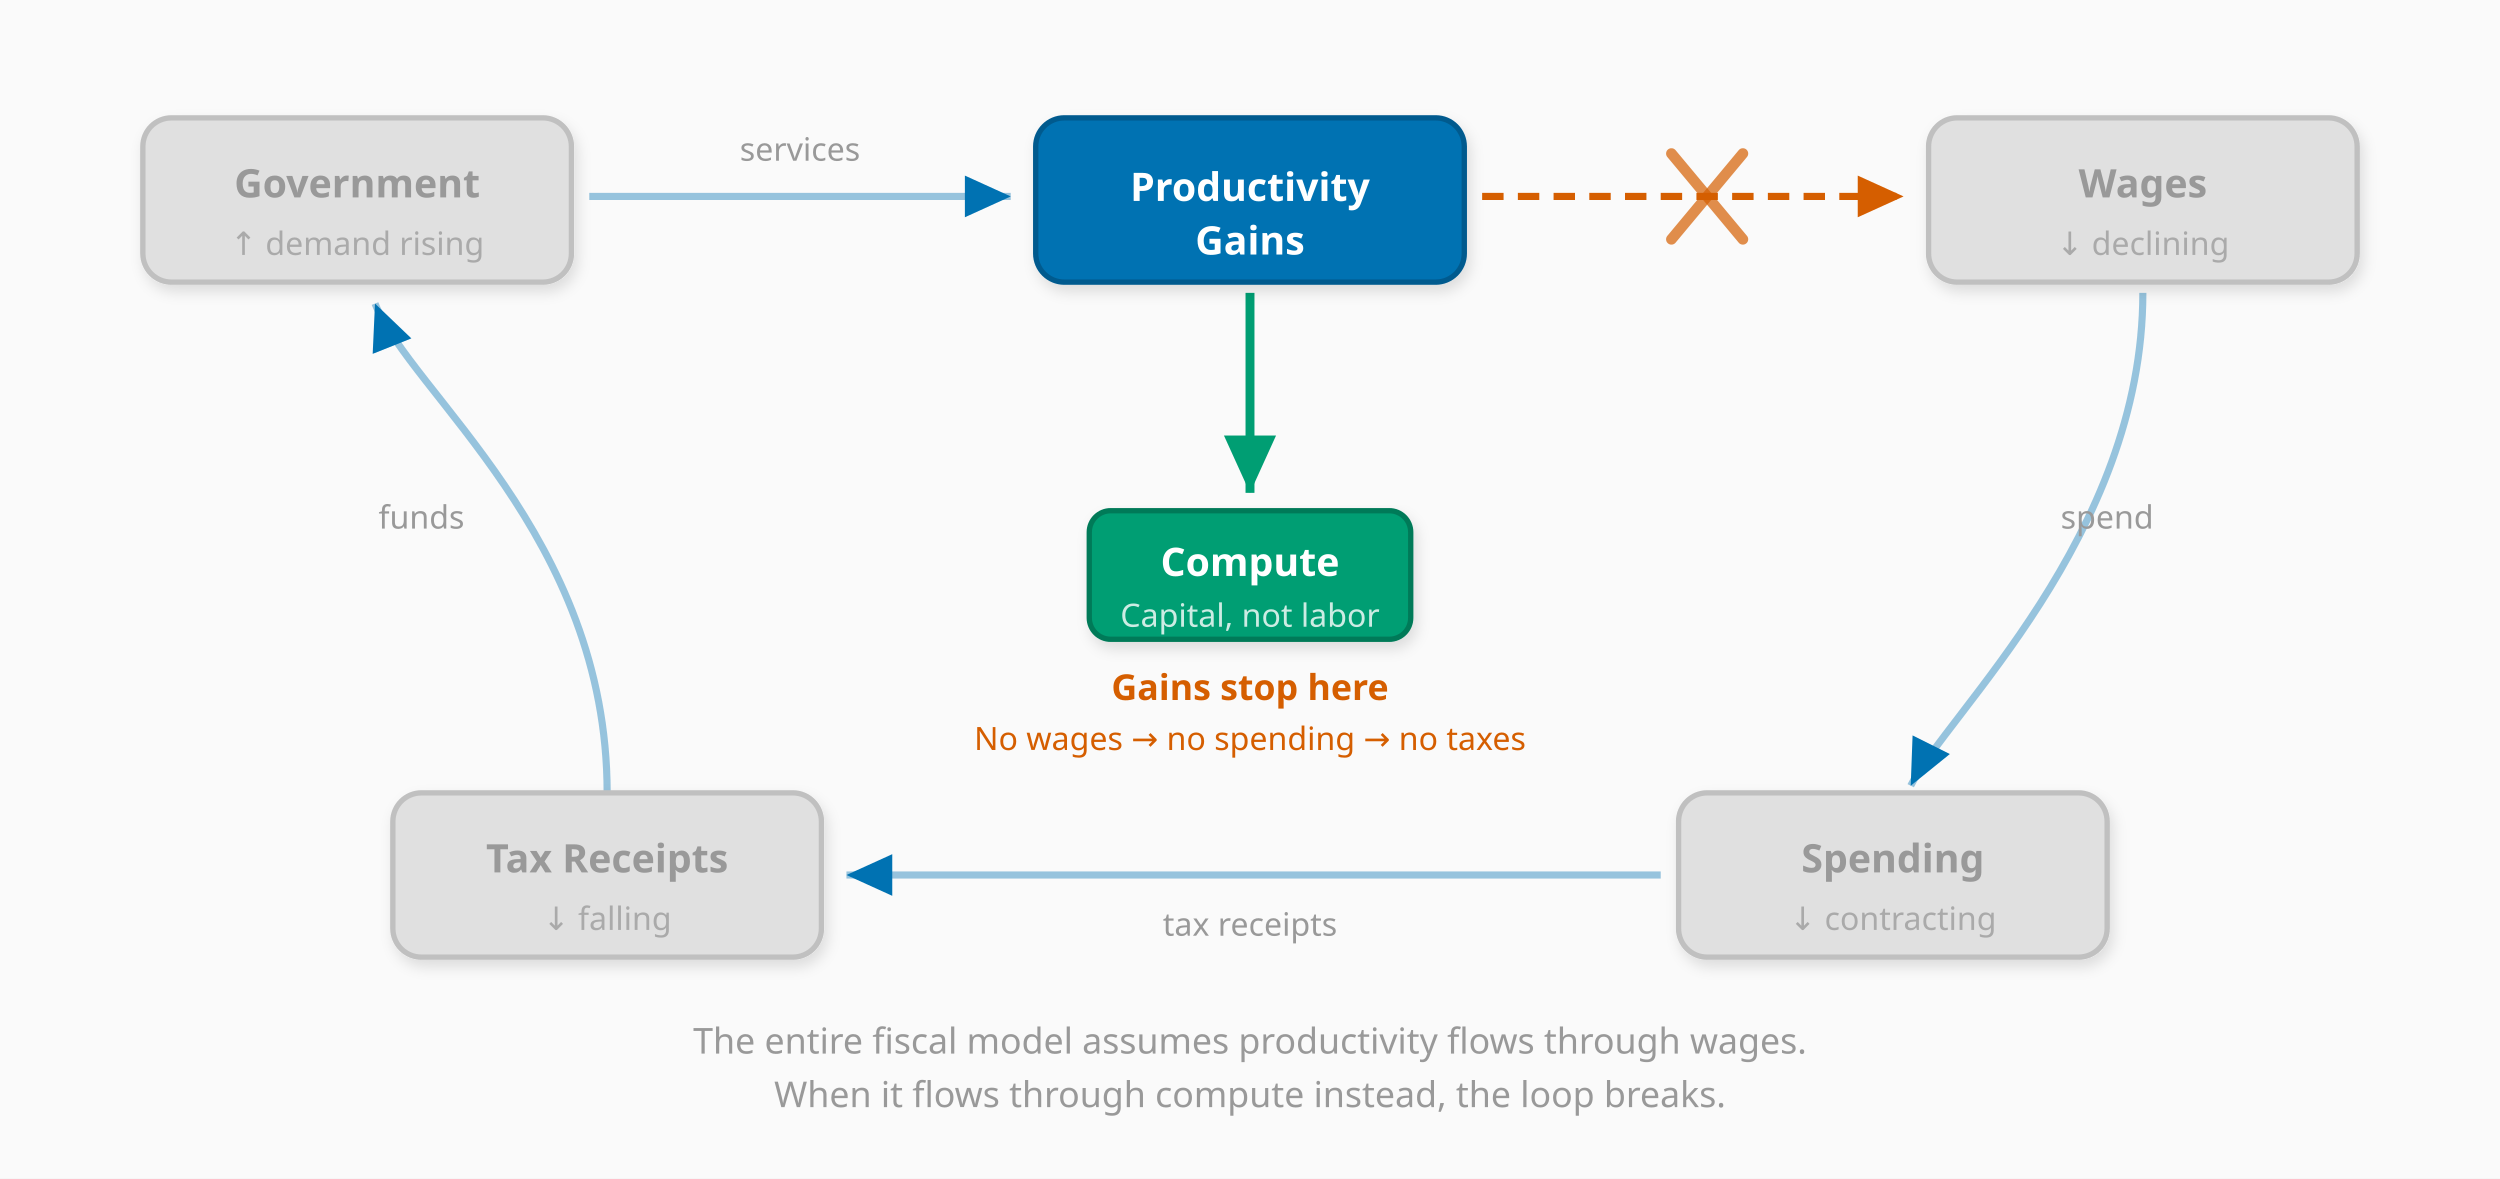
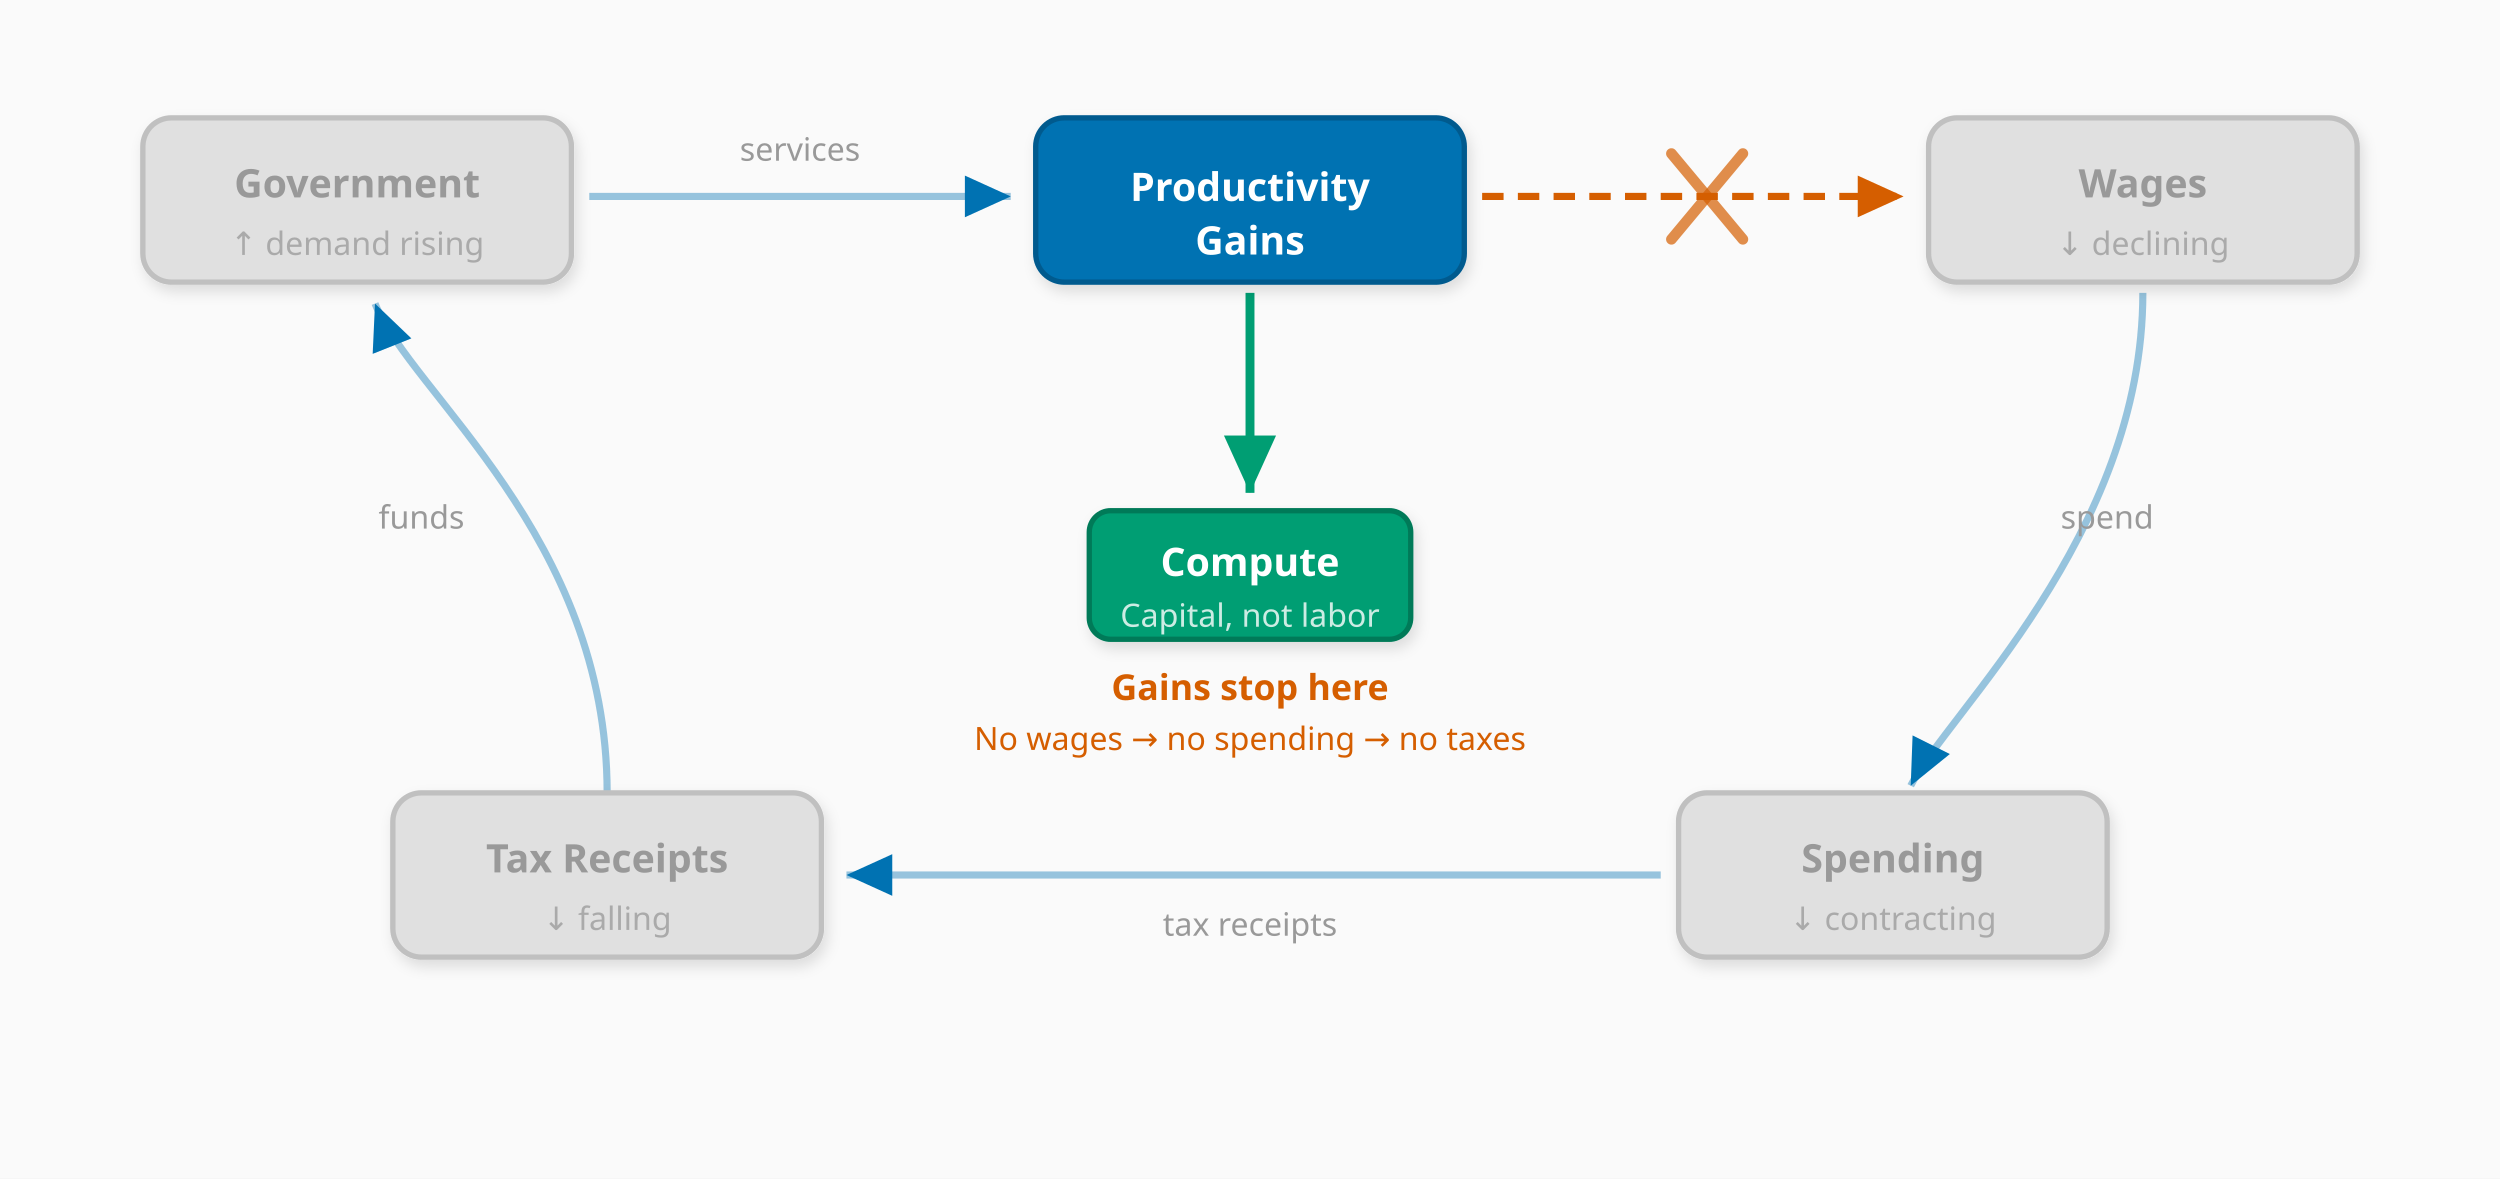
<svg xmlns="http://www.w3.org/2000/svg" viewBox="0 0 700 330" role="img" aria-labelledby="flow-title flow-desc">
  <defs>
    <filter id="shadow" x="-10%" y="-10%" width="130%" height="130%">
      <feGaussianBlur in="SourceAlpha" stdDeviation="2" result="blur" />
      <feOffset in="blur" dx="1" dy="2" result="offsetBlur" />
      <feFlood flood-color="#000" flood-opacity="0.12" result="color" />
      <feComposite in="color" in2="offsetBlur" operator="in" result="shadow" />
      <feMerge>
        <feMergeNode in="shadow" />
        <feMergeNode in="SourceGraphic" />
      </feMerge>
    </filter>
    <marker id="flow-arrow" viewBox="0 0 12 12" refX="11" refY="6" markerWidth="7" markerHeight="7" orient="auto">
      <path d="M 0 1 L 11 6 L 0 11 Z" fill="#0072B2" />
    </marker>
    <marker id="break-arrow" viewBox="0 0 12 12" refX="11" refY="6" markerWidth="7" markerHeight="7" orient="auto">
      <path d="M 0 1 L 11 6 L 0 11 Z" fill="#D55E00" />
    </marker>
    <marker id="bypass-arrow" viewBox="0 0 12 12" refX="11" refY="6" markerWidth="7" markerHeight="7" orient="auto">
      <path d="M 0 1 L 11 6 L 0 11 Z" fill="#009E73" />
    </marker>
    <style>
      .title   { font: bold 16px sans-serif; fill: #222; text-anchor: middle; }
      .label   { font: bold 11px sans-serif; fill: #fff; text-anchor: middle; dominant-baseline: central; }
      .sub     { font: 9px sans-serif; fill: rgba(255,255,255,0.8); text-anchor: middle; dominant-baseline: central; }
      .gray-label { font: bold 11px sans-serif; fill: #999; text-anchor: middle; dominant-baseline: central; }
      .gray-sub   { font: 9px sans-serif; fill: #aaa; text-anchor: middle; dominant-baseline: central; }
      .edge    { font: 9px sans-serif; fill: #999; text-anchor: middle; }
      .ann     { font: bold 10px sans-serif; fill: #D55E00; text-anchor: middle; }
      .footer  { font: 10px sans-serif; fill: #999; text-anchor: middle; }
    </style>
  </defs>
  <rect width="700" height="330" fill="#fafafa" />
  <line x1="165" y1="55" x2="283" y2="55" stroke="#0072B2" stroke-width="2" marker-end="url(#flow-arrow)" stroke-opacity="0.4" />
  <text x="224" y="45" class="edge">services</text>
  <line x1="415" y1="55" x2="533" y2="55" stroke="#D55E00" stroke-width="2" stroke-dasharray="6,4" marker-end="url(#break-arrow)" />
  <line x1="468" y1="43" x2="488" y2="67" stroke="#D55E00" stroke-width="3" stroke-linecap="round" stroke-opacity="0.7" />
  <line x1="488" y1="43" x2="468" y2="67" stroke="#D55E00" stroke-width="3" stroke-linecap="round" stroke-opacity="0.7" />
  <path d="M 600,82 C 600,150 545,200 535,220" stroke="#0072B2" stroke-width="2" fill="none" marker-end="url(#flow-arrow)" stroke-opacity="0.4" />
  <text x="590" y="148" class="edge">spend</text>
  <line x1="465" y1="245" x2="237" y2="245" stroke="#0072B2" stroke-width="2" marker-end="url(#flow-arrow)" stroke-opacity="0.4" />
  <text x="350" y="262" class="edge">tax receipts</text>
  <path d="M 170,222 C 170,150 115,110 105,85" stroke="#0072B2" stroke-width="2" fill="none" marker-end="url(#flow-arrow)" stroke-opacity="0.4" />
  <text x="118" y="148" class="edge">funds</text>
  <path d="M 350,82 L 350,138" fill="none" stroke="#009E73" stroke-width="2.5" marker-end="url(#bypass-arrow)" />
  <g filter="url(#shadow)">
    <rect x="305" y="143" width="90" height="36" rx="6" fill="#009E73" stroke="#007a59" stroke-width="1.5" />
  </g>
  <text x="350" y="157" class="label" font-size="10">Compute</text>
  <text x="350" y="172" class="sub">Capital, not labor</text>
  <text x="350" y="196" class="ann">Gains stop here</text>
  <text x="350" y="210" font-family="sans-serif" font-size="9" fill="#D55E00" text-anchor="middle">No wages → no spending → no taxes</text>
  <g filter="url(#shadow)">
    <rect x="290" y="33" width="120" height="46" rx="8" fill="#0072B2" stroke="#005a8e" stroke-width="1.5" />
  </g>
  <text x="350" y="52" class="label">Productivity</text>
  <text x="350" y="67" class="label" font-size="10">Gains</text>
  <g filter="url(#shadow)">
    <rect x="540" y="33" width="120" height="46" rx="8" fill="#e0e0e0" stroke="#c0c0c0" stroke-width="1.5" />
  </g>
  <text x="600" y="51" class="gray-label">Wages</text>
  <text x="600" y="67" class="gray-sub">↓ declining</text>
  <g filter="url(#shadow)">
    <rect x="40" y="33" width="120" height="46" rx="8" fill="#e0e0e0" stroke="#c0c0c0" stroke-width="1.5" />
  </g>
  <text x="100" y="51" class="gray-label">Government</text>
  <text x="100" y="67" class="gray-sub">↑ demand rising</text>
  <g filter="url(#shadow)">
    <rect x="470" y="222" width="120" height="46" rx="8" fill="#e0e0e0" stroke="#c0c0c0" stroke-width="1.5" />
  </g>
  <text x="530" y="240" class="gray-label">Spending</text>
  <text x="530" y="256" class="gray-sub">↓ contracting</text>
  <g filter="url(#shadow)">
    <rect x="110" y="222" width="120" height="46" rx="8" fill="#e0e0e0" stroke="#c0c0c0" stroke-width="1.5" />
  </g>
  <text x="170" y="240" class="gray-label">Tax Receipts</text>
  <text x="170" y="256" class="gray-sub">↓ falling</text>
-   <text x="350" y="295" class="footer">
-     The entire fiscal model assumes productivity flows through wages.
-   </text>
-   <text x="350" y="310" class="footer">
-     When it flows through compute instead, the loop breaks.
-   </text>
</svg>
